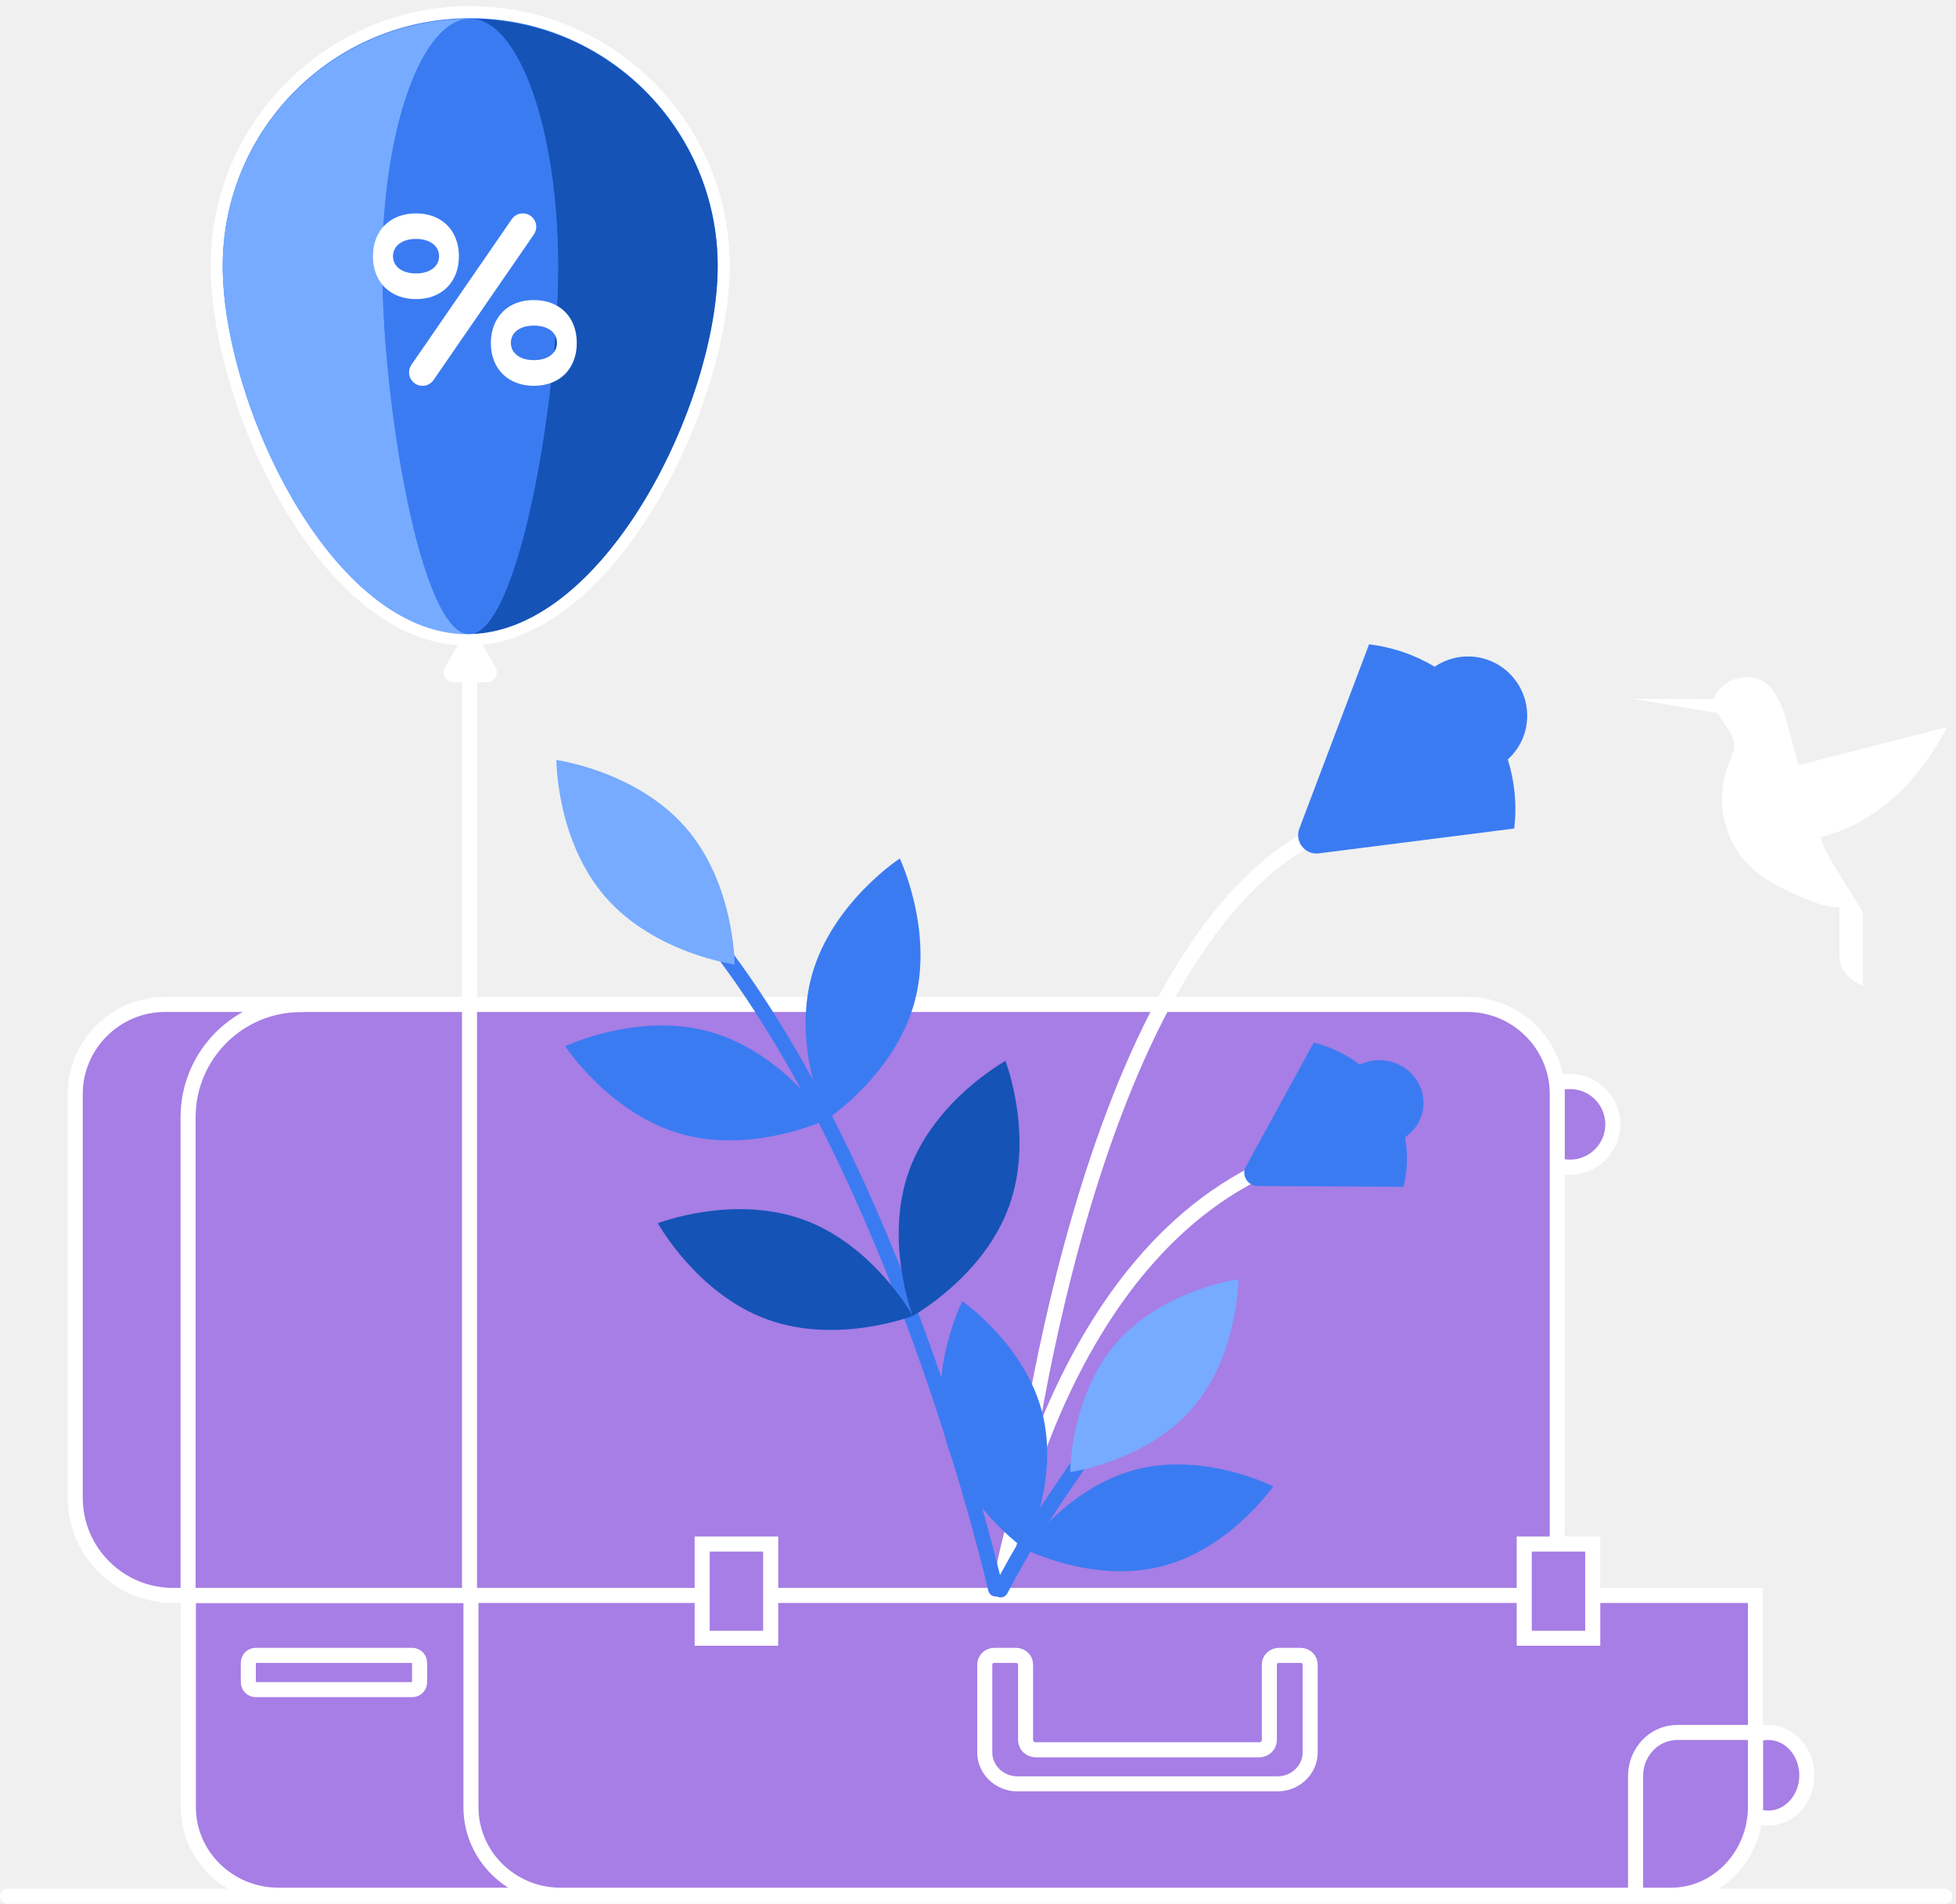
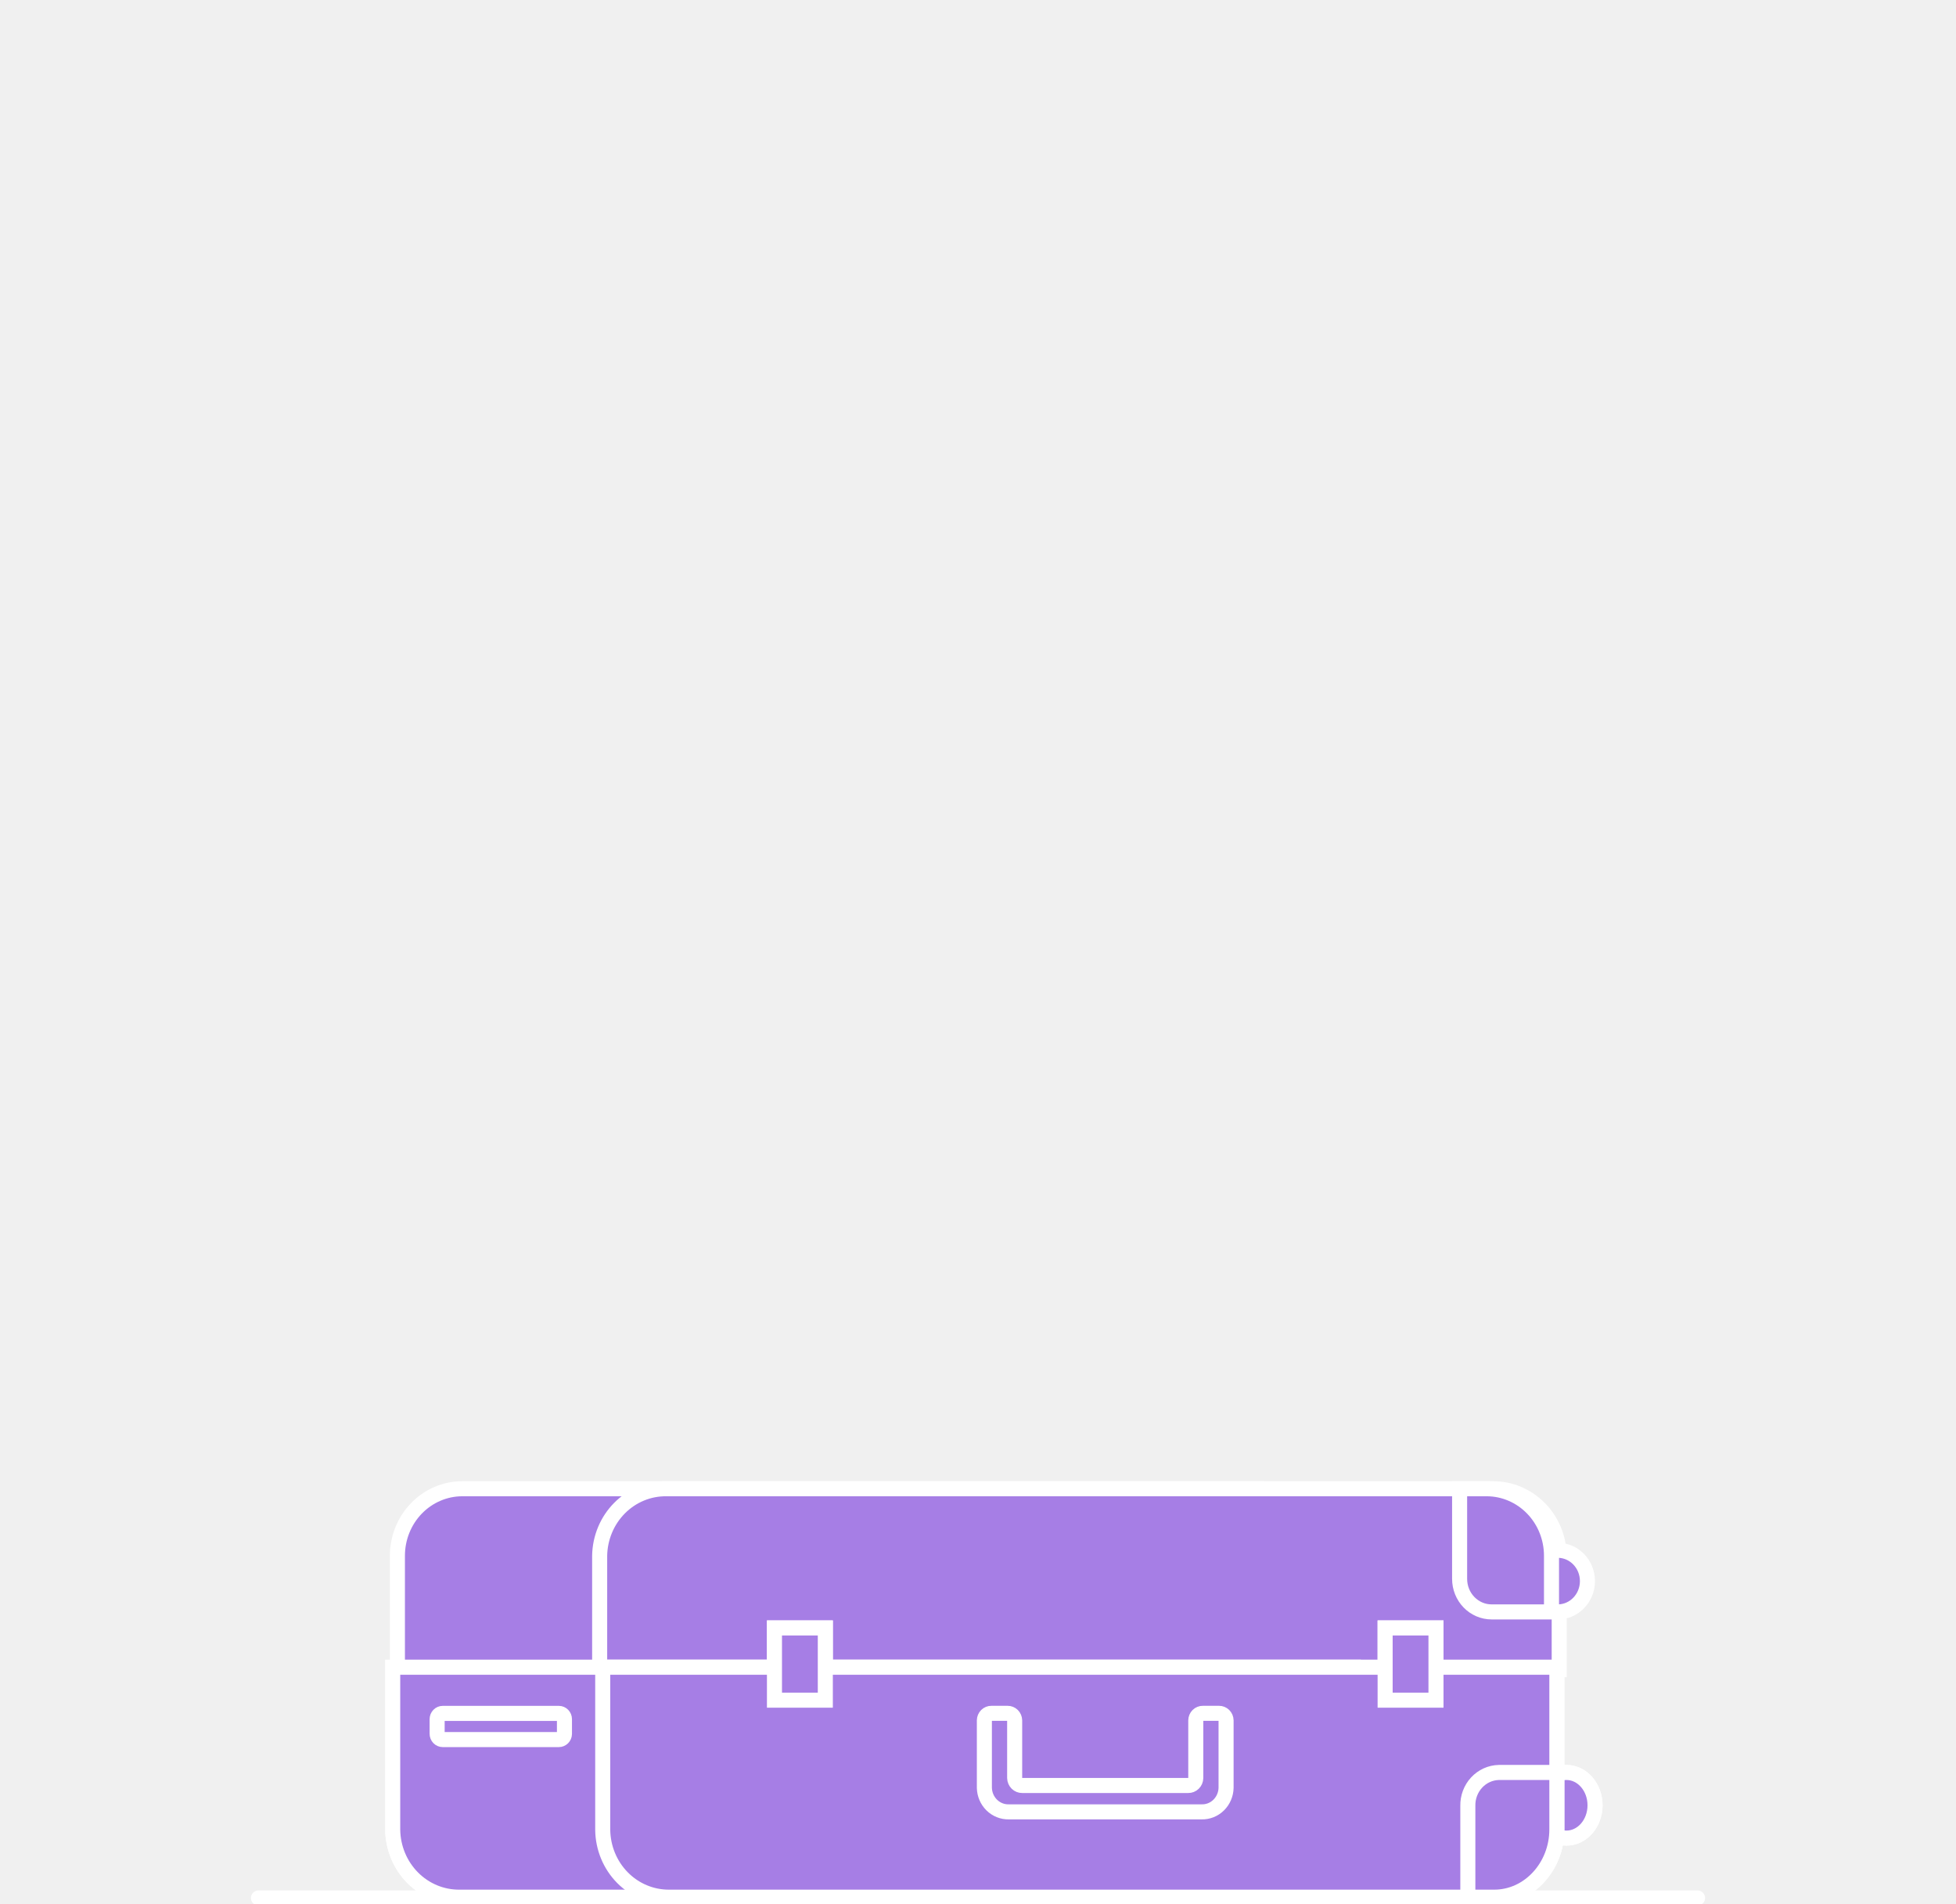
<svg xmlns="http://www.w3.org/2000/svg" width="260" height="253" fill="none">
-   <path stroke="#fff" stroke-width="2" stroke-linecap="round" stroke-linejoin="round" d="M1 252h257.521" />
-   <path d="M208.691 155.111c3.143 0 5.691-2.548 5.691-5.692 0-3.143-2.548-5.691-5.691-5.691S203 146.276 203 149.419c0 3.144 2.548 5.692 5.691 5.692zM235.048 241.617c2.829 0 5.123-2.548 5.123-5.691s-2.294-5.691-5.123-5.691c-2.828 0-5.122 2.548-5.122 5.691s2.294 5.691 5.122 5.691zM184.975 251.862H36.99c-6.571 0-11.949-5.253-11.949-11.67v-28.169H196.917v28.169c0 6.424-5.371 11.67-11.942 11.67z" fill="#A67EE5" stroke="#fff" stroke-width="2" stroke-miterlimit="10" />
-   <path d="M221.478 251.862H74.474c-6.527 0-11.87-5.253-11.87-11.67v-28.169H233.341v28.169c0 6.424-5.336 11.67-11.863 11.67zM195.058 133.484H21.949C15.378 133.484 10 138.839 10 145.381v53.642c0 7.18 5.82 13 13 13h184v-66.642c0-6.542-5.371-11.897-11.942-11.897z" fill="#A67EE5" stroke="#fff" stroke-width="2" stroke-miterlimit="10" />
-   <path d="M169.801 237.065H135.25c-2.389 0-4.351-1.872-4.351-4.165v-11.691c0-.674.568-1.218 1.272-1.218h2.88c.703 0 1.272.544 1.272 1.218v10.037c0 .708.604 1.293 1.351 1.293h29.703c.739 0 1.351-.578 1.351-1.293v-10.037c0-.674.568-1.218 1.272-1.218h2.88c.703 0 1.272.544 1.272 1.218V232.9c0 2.286-1.955 4.165-4.351 4.165zM102.442 205.194h-9.106v12.52h9.106v-12.52zM211.714 205.194h-9.106v12.52h9.106v-12.52zM233.341 240.109v-9.874h-10.404c-3.055 0-5.531 2.598-5.531 5.803v15.824h4.732c6.164 0 11.203-5.286 11.203-11.753zM54.805 224.544H33.978c-.536 0-.969-.441-.969-.986v-2.581c0-.546.433-.986.969-.986h20.827c.536 0 .969.44.969.986v2.581c0 .545-.433.986-.969.986z" fill="#A67EE5" stroke="#fff" stroke-width="2" stroke-miterlimit="10" />
-   <path d="M135.486 200.8s8.302-74.587 39.714-90.018" stroke="#fff" stroke-width="2" stroke-miterlimit="10" stroke-linecap="round" stroke-linejoin="round" />
-   <path d="M172.715 110.116l9.266-24.486c3.193.377 6.131 1.424 8.718 2.972 1.515-1.023 3.389-1.539 5.346-1.31 4.322.507 7.408 4.429 6.9 8.751-.229 1.957-1.17 3.659-2.521 4.887.901 2.882 1.228 5.985.851 9.178l-25.965 3.299c-1.826.245-3.25-1.564-2.595-3.291z" fill="#3B7BF2" />
-   <path d="M133 210.633s6.89-44.681 37.946-56.528" stroke="#fff" stroke-width="2" stroke-miterlimit="10" stroke-linecap="round" stroke-linejoin="round" />
-   <path d="M165.608 155.036l9.016-16.475c2.3.567 4.368 1.583 6.122 2.926 1.2-.589 2.621-.774 4.039-.424 3.126.768 5.031 3.832 4.264 6.849-.349 1.37-1.187 2.485-2.291 3.23.398 2.12.359 4.36-.207 6.58l-19.339-.108c-1.364.001-2.241-1.413-1.604-2.578z" fill="#3B7BF2" />
-   <path d="M62.409 89.713V212.023" stroke="#fff" stroke-width="2" stroke-miterlimit="10" stroke-linecap="round" />
-   <path d="M233.961 106.796c0-2.323 1.621-4.267 3.798-4.766v-.005l21.067-5.404c-7.78 14.841-19.176 15.075-19.97 15.075h-.042c-2.686-.028-4.853-2.21-4.853-4.9z" fill="#fff" />
-   <path d="M217 92.858l10.76.048c.042-.133 1.026-2.823 4.415-2.904 1.473-.033 2.661.575 3.478 1.758.552.798 1.003 1.687 1.364 2.585.632 1.573 4.045 15.802 5.889 19.157 1.102 2.01 4.391 7.162 4.391 7.162.204.347.314.742.314 1.145v9.168s-3.109-1.079-3.109-3.911v-6.53c-1.915.271-6.045-1.649-8.331-2.88-3.15-1.697-5.113-3.702-6.363-6.763-1.231-3.027-1.231-6.088-.109-9.158.347-.946.855-1.834.793-2.913-.066-1.141-1.387-2.719-2.181-4.054L217 92.858z" fill="#fff" />
-   <path d="M25 212v-63.511c0-8.284 6.716-14.989 15-14.989h.5" stroke="#fff" stroke-width="2" />
-   <path d="M96.53 127.163c24.098 32.446 35.81 83.999 35.81 83.999" stroke="#3B7BF2" stroke-width="2" stroke-miterlimit="10" stroke-linecap="round" stroke-linejoin="round" />
-   <path d="M80.485 119.221c6.544 7.506 17.168 8.953 17.168 8.953s.014-10.722-6.53-18.221c-6.544-7.5-17.168-8.953-17.168-8.953s-.014 10.722 6.53 18.221z" fill="#76ABFF" />
-   <path d="M107.933 129.536c-2.697 9.584 1.91 19.267 1.91 19.267s8.973-5.863 11.67-15.447c2.696-9.585-1.91-19.268-1.91-19.268s-8.974 5.863-11.67 15.448z" fill="#3B7BF2" />
-   <path d="M90.582 150.706c9.585 2.696 19.261-1.91 19.261-1.91s-5.864-8.974-15.448-11.67c-9.585-2.696-19.267 1.91-19.267 1.91s5.87 8.981 15.455 11.67z" fill="#3B7BF2" />
-   <path d="M120.86 155.523c-3.406 9.36.47 19.351.47 19.351s9.388-5.175 12.786-14.534c3.406-9.36-.47-19.352-.47-19.352s-9.388 5.182-12.786 14.535zM101.979 175.345c9.359 3.405 19.351-.471 19.351-.471s-5.175-9.388-14.535-12.786c-9.36-3.398-19.351.47-19.351.47s5.175 9.388 14.535 12.787z" fill="#1553B7" />
-   <path d="M61.336 84.874l-2.182 3.787c-.513.899.128 2.014 1.163 2.014H64.69c1.035 0 1.685-1.123 1.163-2.014l-2.182-3.787c-.529-.891-1.821-.891-2.335 0z" fill="#fff" />
-   <path d="M62.147 85.01c-8.481 0-16.921-6.403-23.773-18.028-5.817-9.869-9.572-22.297-9.572-31.668 0-18.582 15.116-33.698 33.698-33.698 18.582 0 33.698 15.116 33.698 33.698 0 19.168-15.589 49.696-34.051 49.696z" fill="#3B7BF2" />
-   <path d="M62.5 2.419c18.165 0 32.895 14.731 32.895 32.895 0 18.165-15.084 48.894-33.248 48.894-18.165 0-32.542-30.729-32.542-48.894 0-18.165 14.731-32.895 32.895-32.895zm0-1.605C43.477.814 28 16.291 28 35.314c0 9.508 3.803 22.096 9.676 32.069 7.004 11.882 15.685 18.421 24.463 18.421 8.793 0 17.603-6.539 24.808-18.405C93.053 57.354 97 44.757 97 35.314 97 16.291 81.523.814 62.5.814z" fill="#fff" />
-   <path d="M50.818 35.394c0-18.165 5.231-32.895 11.682-32.895-18.165 0-32.895 14.731-32.895 32.895 0 18.165 14.378 48.894 32.542 48.894.056 0 .112-.008.168-.008-6.427-.193-11.497-30.769-11.497-48.886z" fill="#76ABFF" />
-   <path d="M95.395 35.394c0-18.165-14.731-32.895-32.895-32.895 6.451 0 11.682 14.731 11.682 32.895 0 18.052-5.287 48.477-11.682 48.87 18.004-.393 32.895-30.817 32.895-48.87z" fill="#1553B7" />
-   <path d="M62.372 84.288c.04 0 .081-.016.129-.016-.064 0-.121.008-.185.008.016 0 .04.008.056.008z" fill="#3B7BF2" />
-   <path d="M74.182 35.394c0-18.165-5.231-32.895-11.682-32.895S50.818 17.23 50.818 35.394c0 18.108 5.071 48.693 11.497 48.886.064 0 .12-.008.184-.008 6.395-.401 11.682-30.825 11.682-48.878z" fill="#3B7BF2" />
-   <path d="M55.303 28.358c-3.434 0-5.729 2.263-5.729 5.697 0 3.434 2.295 5.697 5.729 5.697 3.41 0 5.697-2.263 5.697-5.697 0-3.442-2.295-5.697-5.697-5.697zm0 7.983c-1.861 0-3.065-.931-3.065-2.295 0-1.364 1.212-2.295 3.065-2.295 1.829 0 3.065.931 3.065 2.295 0 1.372-1.244 2.295-3.065 2.295zM69.496 28.358c1.436 0 2.287 1.613 1.468 2.8L57.63 50.502c-.337.481-.882.77-1.468.77-1.436 0-2.287-1.613-1.468-2.8L68.028 29.128c.329-.481.875-.77 1.468-.77zM70.972 39.879c-3.434-.032-5.697 2.263-5.729 5.697 0 3.434 2.295 5.697 5.729 5.697s5.697-2.263 5.697-5.697c0-3.434-2.263-5.697-5.697-5.697zm0 7.983c-1.861 0-3.065-.931-3.065-2.295 0-1.396 1.212-2.295 3.065-2.295 1.861 0 3.065.899 3.065 2.295 0 1.372-1.212 2.295-3.065 2.295z" fill="#fff" />
-   <path d="M138.549 187.774c2.304 9.105-2.272 18.118-2.272 18.118s-8.317-5.741-10.628-14.847c-2.305-9.105 2.271-18.118 2.271-18.118s8.324 5.748 10.629 14.847z" fill="#3B7BF2" />
-   <path d="M154.389 208.164c-9.106 2.304-18.118-2.272-18.118-2.272s5.741-8.317 14.847-10.628c9.105-2.311 18.118 2.271 18.118 2.271s-5.742 8.324-14.847 10.629z" fill="#3B7BF2" />
-   <path d="M143.323 194.674c-4.927 7.126-7.443 11.126-10.311 16.615" stroke="#3B7BF2" stroke-width="2" stroke-miterlimit="10" stroke-linecap="round" stroke-linejoin="round" />
-   <path d="M158.448 187.185c-6.172 7.079-16.191 8.443-16.191 8.443s-.013-10.112 6.159-17.185c6.172-7.079 16.191-8.443 16.191-8.443s.013 10.112-6.159 17.185z" fill="#76ABFF" />
+   <g id="case-top-from">
+     <path id="Vector" d="M167.797 197.846H61.419C59.138 197.856 56.953 198.798 55.342 200.466C53.732 202.134 52.827 204.392 52.825 206.747V221.889H176.384V206.739C176.382 204.386 175.478 202.129 173.869 200.461C172.26 198.794 170.077 197.851 167.797 197.838" fill="#A67EE5" />
+     <path id="Vector_2" d="M167.797 197.846H61.419C59.138 197.856 56.953 198.798 55.342 200.466C53.732 202.134 52.827 204.392 52.825 206.747V221.889H176.384V206.739C176.38 204.387 175.475 202.132 173.866 200.466C172.258 198.8 170.076 197.858 167.797 197.846Z" stroke="white" stroke-width="2" stroke-miterlimit="10" />
+     <path id="Vector_3" d="M198.425 197.846H88.571C86.254 197.821 84.022 198.743 82.362 200.411C80.701 202.079 79.748 204.356 79.709 206.747V221.889H207.257V206.739C207.218 204.349 206.264 202.071 204.604 200.403C202.944 198.736 200.712 197.814 198.395 197.838" fill="#A67EE5" />
+     <path id="Vector_4" d="M198.425 197.846H88.571C86.254 197.821 84.022 198.743 82.362 200.411C80.701 202.079 79.748 204.356 79.709 206.747V221.889H207.257V206.739C207.216 204.355 206.266 202.084 204.612 200.419C202.958 198.754 200.735 197.829 198.425 197.846V197.846Z" stroke="white" stroke-width="2" stroke-miterlimit="10" />
+     <path id="Vector_5" d="M207.064 214.214C207.849 214.217 208.618 213.98 209.272 213.532C209.926 213.084 210.437 212.446 210.739 211.698C211.042 210.95 211.123 210.126 210.971 209.331C210.82 208.536 210.443 207.805 209.889 207.231C209.335 206.657 208.628 206.265 207.858 206.106C207.088 205.947 206.29 206.027 205.564 206.337C204.839 206.646 204.218 207.171 203.782 207.844C203.345 208.518 203.112 209.31 203.112 210.12C203.11 210.657 203.211 211.189 203.409 211.686C203.606 212.183 203.897 212.634 204.264 213.014C204.631 213.395 205.068 213.697 205.548 213.902C206.029 214.108 206.544 214.214 207.064 214.214Z" fill="#A67EE5" />
+     <path id="Vector_6" d="M207.064 214.214C209.242 214.214 211.009 212.381 211.009 210.12C211.009 207.859 209.242 206.026 207.064 206.026C204.885 206.026 203.119 207.859 203.119 210.12C203.119 212.381 204.885 214.214 207.064 214.214Z" stroke="white" stroke-width="2" stroke-miterlimit="10" />
+     <path id="Vector_7" d="M206.232 206.739V214.214H198.261C197.703 214.213 197.151 214.099 196.636 213.878C196.12 213.656 195.653 213.332 195.259 212.924C194.865 212.517 194.553 212.033 194.34 211.5C194.127 210.968 194.018 210.397 194.019 209.821V197.846H197.645C199.926 197.856 202.11 198.798 203.719 200.467C205.328 202.135 206.232 204.393 206.232 206.747" fill="#A67EE5" />
+     <path id="Vector_8" d="M206.232 206.739V214.214H198.261C197.703 214.213 197.151 214.099 196.636 213.878C196.12 213.656 195.653 213.332 195.259 212.924C194.865 212.517 194.553 212.033 194.34 211.5C194.127 210.968 194.018 210.397 194.019 209.821V197.846H197.645C199.924 197.856 202.107 198.797 203.716 200.464C205.326 202.13 206.23 204.387 206.232 206.739Z" stroke="white" stroke-width="2" stroke-miterlimit="10" />
+     <animate id="case_top_disappear" attributeType="CSS" attributeName="opacity" from="1" to="0" dur="0.01s" begin="0.5s" calcMode="discrete" fill="freeze" />
+   </g>
+   <g id="case-top-to" style="opacity: 0;">
+     <path id="Vector" d="M188.634 177.951C189.47 177.951 190.287 177.695 190.982 177.216C191.677 176.736 192.219 176.055 192.539 175.258C192.859 174.461 192.942 173.584 192.779 172.738C192.616 171.891 192.214 171.114 191.623 170.504C191.031 169.894 190.278 169.478 189.458 169.31C188.638 169.142 187.789 169.228 187.016 169.558C186.244 169.889 185.584 170.448 185.119 171.165C184.655 171.882 184.407 172.726 184.407 173.589C184.407 174.746 184.852 175.855 185.645 176.673C186.438 177.491 187.513 177.951 188.634 177.951" fill="#A67EE5" />
+     <path id="Vector_2" d="M188.634 177.951C190.968 177.951 192.861 175.998 192.861 173.589C192.861 171.179 190.968 169.226 188.634 169.226C186.299 169.226 184.407 171.179 184.407 173.589C184.407 175.998 186.299 177.951 188.634 177.951Z" stroke="white" stroke-width="2" stroke-miterlimit="10" />
+     <path id="Vector_3" d="M178.509 161.368H49.913C47.561 161.368 45.305 162.327 43.635 164.035C41.966 165.744 41.018 168.065 40.998 170.491V211.6C40.998 214.243 42.016 216.778 43.827 218.648C45.638 220.517 48.094 221.567 50.655 221.567H187.341V170.491C187.322 168.073 186.38 165.759 184.72 164.052C183.06 162.344 180.815 161.38 178.471 161.368" fill="#A67EE5" />
+     <path id="Vector_4" d="M178.509 161.368H49.913C47.561 161.368 45.305 162.327 43.635 164.035C41.966 165.744 41.018 168.065 40.998 170.491V211.6C40.998 214.243 42.016 216.778 43.827 218.648C45.638 220.517 48.094 221.567 50.655 221.567H187.341V170.491C187.322 168.079 186.385 165.771 184.733 164.065C183.081 162.359 180.846 161.39 178.509 161.368V161.368Z" stroke="white" stroke-width="2" stroke-miterlimit="10" />
+     <path id="Vector_5" d="M52.178 221.567V172.876C52.178 169.826 53.352 166.901 55.442 164.744C57.532 162.587 60.366 161.376 63.321 161.376H63.693" stroke="white" stroke-width="2" />
+     <animate id="case_top_open" attributeType="CSS" attributeName="opacity" from="0" to="1" dur="0.01s" begin="case_top_disappear.end" calcMode="discrete" fill="freeze" />
+   </g>
+   <g id="case-bottom">
+     <path id="Vector_9" d="M208.215 244.275C209.07 244.368 209.932 244.192 210.687 243.769C211.443 243.346 212.056 242.697 212.446 241.906C212.837 241.116 212.986 240.223 212.874 239.343C212.762 238.464 212.395 237.64 211.82 236.981C211.245 236.322 210.49 235.858 209.654 235.65C208.819 235.443 207.942 235.502 207.14 235.82C206.337 236.137 205.647 236.698 205.16 237.429C204.673 238.16 204.412 239.026 204.412 239.913C204.359 241.011 204.73 242.086 205.442 242.903C206.155 243.721 207.152 244.214 208.215 244.275Z" fill="#A67EE5" />
+     <path id="Vector_10" d="M208.215 244.275C210.316 244.275 212.019 242.322 212.019 239.913C212.019 237.504 210.316 235.551 208.215 235.551C206.115 235.551 204.412 237.504 204.412 239.913C204.412 242.322 206.115 244.275 208.215 244.275Z" stroke="white" stroke-width="2" stroke-miterlimit="10" />
+     <path id="Vector_11" d="M171.021 252.126H61.078C58.753 252.147 56.515 251.217 54.852 249.541C53.189 247.865 52.236 245.578 52.201 243.179V221.567H179.89V243.164C179.857 245.562 178.905 247.849 177.244 249.525C175.582 251.202 173.344 252.131 171.021 252.111" fill="#A67EE5" />
+     <path id="Vector_12" d="M171.021 252.126H61.078C58.753 252.147 56.515 251.217 54.852 249.541C53.189 247.865 52.236 245.578 52.201 243.179V221.567H179.89V243.164C179.861 245.564 178.911 247.855 177.249 249.535C175.586 251.215 173.347 252.146 171.021 252.126V252.126Z" stroke="white" stroke-width="2" stroke-miterlimit="10" />
+     <path id="Vector_13" d="M198.135 252.126H88.935C86.618 252.138 84.391 251.204 82.739 249.528C81.087 247.852 80.145 245.57 80.117 243.179V221.567H206.945V243.164C206.922 245.554 205.981 247.838 204.33 249.515C202.679 251.192 200.451 252.125 198.135 252.111" fill="#A67EE5" />
+     <path id="Vector_14" d="M198.135 252.126H88.935C86.618 252.138 84.391 251.205 82.739 249.528C81.087 247.852 80.145 245.57 80.117 243.179V221.567H206.945V243.164C206.925 245.557 205.987 247.845 204.335 249.525C202.684 251.205 200.454 252.14 198.135 252.126Z" stroke="white" stroke-width="2" stroke-miterlimit="10" />
+     <path id="Vector_15" d="M159.714 240.787H134.078C133.241 240.803 132.431 240.477 131.826 239.88C131.22 239.282 130.868 238.462 130.847 237.598V228.628C130.849 228.502 130.875 228.378 130.923 228.263C130.972 228.148 131.042 228.044 131.13 227.957C131.217 227.87 131.321 227.802 131.434 227.757C131.548 227.711 131.669 227.689 131.79 227.692H133.93C134.175 227.688 134.411 227.784 134.588 227.959C134.765 228.135 134.867 228.375 134.873 228.628V236.294C134.881 236.562 134.99 236.816 135.178 237.001C135.366 237.186 135.616 237.287 135.876 237.283H157.946C158.206 237.287 158.456 237.186 158.644 237.001C158.832 236.816 158.941 236.562 158.949 236.294V228.628C158.951 228.502 158.977 228.378 159.026 228.263C159.074 228.148 159.144 228.044 159.232 227.957C159.32 227.87 159.423 227.802 159.537 227.757C159.65 227.711 159.771 227.689 159.893 227.692H162.032C162.277 227.688 162.514 227.784 162.69 227.959C162.867 228.135 162.97 228.375 162.975 228.628V237.59C162.954 238.454 162.602 239.275 161.997 239.872C161.391 240.47 160.582 240.796 159.744 240.779" fill="#A67EE5" />
+     <path id="Vector_16" d="M159.714 240.787H134.078C133.241 240.803 132.431 240.477 131.826 239.88C131.22 239.282 130.868 238.462 130.847 237.598V228.628C130.849 228.502 130.875 228.378 130.923 228.263C130.972 228.148 131.042 228.044 131.13 227.957C131.217 227.87 131.321 227.802 131.434 227.757C131.548 227.711 131.669 227.689 131.79 227.692H133.93C134.175 227.688 134.411 227.784 134.588 227.959C134.765 228.135 134.867 228.375 134.873 228.628V236.294C134.881 236.562 134.99 236.816 135.178 237.001C135.366 237.186 135.616 237.287 135.876 237.283H157.946C158.206 237.287 158.456 237.186 158.644 237.001C158.832 236.816 158.941 236.562 158.949 236.294V228.628C158.951 228.502 158.977 228.378 159.026 228.263C159.074 228.148 159.144 228.044 159.232 227.957C159.32 227.87 159.423 227.802 159.537 227.757C159.65 227.711 159.771 227.689 159.893 227.692H162.032C162.277 227.688 162.514 227.784 162.69 227.959C162.867 228.135 162.97 228.375 162.975 228.628V237.59C162.966 238.021 162.874 238.446 162.704 238.841C162.535 239.235 162.292 239.591 161.989 239.888C161.686 240.185 161.329 240.418 160.938 240.572C160.548 240.726 160.132 240.799 159.714 240.787V240.787Z" stroke="white" stroke-width="2" stroke-miterlimit="10" />
+     <path id="Vector_17" d="M109.705 216.346H102.945V225.944H109.705V216.346Z" fill="#A67EE5" />
+     <path id="Vector_18" d="M109.705 216.346H102.945V225.944H109.705V216.346Z" stroke="white" stroke-width="2" stroke-miterlimit="10" />
+     <path id="Vector_19" d="M190.877 216.346H184.117V225.944H190.877V216.346Z" fill="#A67EE5" />
+     <path id="Vector_20" d="M190.877 216.346H184.117V225.944H190.877V216.346Z" stroke="white" stroke-width="2" stroke-miterlimit="10" />
+     <path id="Vector_21" d="M206.945 243.118V235.551H199.219C198.104 235.579 197.044 236.063 196.274 236.897C195.504 237.73 195.086 238.846 195.111 239.997V252.126H198.625C203.201 252.126 206.945 248.07 206.945 243.118" fill="#A67EE5" />
+     <path id="Vector_22" d="M206.945 243.118V235.551H199.219C198.104 235.579 197.044 236.063 196.274 236.897C195.504 237.73 195.086 238.846 195.111 239.997V252.126H198.625C203.201 252.126 206.945 248.078 206.945 243.118Z" stroke="white" stroke-width="2" stroke-miterlimit="10" />
+     <path id="Vector_23" d="M74.286 231.181H58.849C58.652 231.181 58.463 231.1 58.324 230.956C58.184 230.812 58.106 230.617 58.106 230.414V228.467C58.106 228.263 58.184 228.068 58.324 227.925C58.463 227.781 58.652 227.7 58.849 227.7H74.286C74.483 227.7 74.672 227.781 74.811 227.925C74.95 228.068 75.028 228.263 75.028 228.467V230.445C75.028 230.648 74.95 230.843 74.811 230.987C74.672 231.131 74.483 231.211 74.286 231.211" fill="#A67EE5" />
+     <path id="Vector_24" d="M74.286 231.181H58.849C58.652 231.181 58.463 231.1 58.324 230.956C58.184 230.812 58.106 230.617 58.106 230.414V228.467C58.106 228.263 58.184 228.068 58.324 227.925C58.463 227.781 58.652 227.7 58.849 227.7H74.286C74.483 227.7 74.672 227.781 74.811 227.925C74.95 228.068 75.028 228.263 75.028 228.467V230.445C75.021 230.643 74.939 230.83 74.801 230.967C74.662 231.104 74.478 231.181 74.286 231.181Z" stroke="white" stroke-width="2" stroke-miterlimit="10" />
+   </g>
+   <g id="case-content" style="opacity: 0;">
+     <animate id="case_content_show" attributeType="CSS" attributeName="opacity" from="0" to="1" dur="0.01s" begin="case_top_open.end" calcMode="discrete" fill="freeze" />
+     <g id="plants" style="transform-origin: center bottom; transform-box: fill-box;">
+       <g id="flower">
+         <path id="Vector_6" d="M134.257 212.98C134.257 212.98 140.422 155.794 163.755 143.98" stroke="white" stroke-width="2" stroke-linecap="round" stroke-linejoin="round" />
+         <path id="Vector_7" d="M161.906 143.459L168.792 124.683C171.084 124.969 173.292 125.753 175.27 126.983C176.493 126.125 177.986 125.778 179.447 126.011C180.909 126.244 182.231 127.04 183.146 128.238C184.062 129.437 184.503 130.949 184.382 132.47C184.26 133.992 183.584 135.409 182.49 136.436C183.179 138.71 183.397 141.108 183.129 143.474L163.815 146.004C163.504 146.044 163.188 146.001 162.898 145.879C162.609 145.756 162.354 145.559 162.16 145.305C161.966 145.051 161.838 144.75 161.79 144.431C161.741 144.111 161.774 143.784 161.883 143.482" fill="#3B7BF2" />
+         <path id="Vector_8" d="M132.407 220.516C132.407 220.516 137.525 186.262 160.598 177.177" stroke="white" stroke-width="2" stroke-linecap="round" stroke-linejoin="round" />
+         <path id="Vector_9" d="M156.631 177.867L163.317 165.24C164.968 165.658 166.519 166.422 167.871 167.486C168.795 167.025 169.846 166.911 170.842 167.164C171.386 167.291 171.9 167.529 172.354 167.862C172.808 168.196 173.193 168.619 173.487 169.108C173.782 169.596 173.979 170.14 174.068 170.708C174.158 171.276 174.137 171.856 174.007 172.416C173.755 173.429 173.149 174.311 172.306 174.892C172.614 176.565 172.561 178.287 172.15 179.937L157.783 179.852C157.555 179.858 157.33 179.802 157.129 179.69C156.929 179.578 156.76 179.414 156.64 179.215C156.52 179.015 156.452 178.786 156.444 178.551C156.436 178.316 156.488 178.082 156.594 177.874" fill="#3B7BF2" />
+       </g>
+       <g id="leave-left">
+         <path id="Vector_37" d="M105.315 156.523C123.218 181.401 131.917 220.923 131.917 220.923" stroke="#3B7BF2" stroke-width="2" stroke-linecap="round" stroke-linejoin="round" />
+         <path id="Vector_38" d="M93.399 150.435C98.258 156.193 106.147 157.335 106.147 157.335C106.147 157.335 106.147 149.117 101.296 143.367C96.445 137.617 88.541 136.467 88.541 136.467C88.541 136.467 88.541 144.685 93.399 150.435" fill="#76ABFF" />
+         <path id="Vector_39" d="M113.783 158.347C111.785 165.692 115.202 173.121 115.202 173.121C115.202 173.121 121.888 168.628 123.871 161.276C125.855 153.924 122.453 146.502 122.453 146.502C122.453 146.502 115.767 150.995 113.783 158.347Z" fill="#3B7BF2" />
+         <path id="Vector_40" d="M100.895 174.578C108.019 176.648 115.202 173.113 115.202 173.113C115.202 173.113 110.849 166.213 103.725 164.166C96.601 162.119 89.418 165.6 89.418 165.6C89.418 165.6 93.778 172.5 100.895 174.547" fill="#3B7BF2" />
+         <path id="Vector_41" d="M123.389 178.265C120.855 185.441 123.738 193.1 123.738 193.1C123.738 193.1 130.713 189.129 133.239 181.961C135.765 174.792 132.89 167.133 132.89 167.133C132.89 167.133 125.914 171.105 123.389 178.273" fill="#1553B7" />
+         <path id="Vector_42" d="M109.363 193.468C116.317 196.075 123.738 193.108 123.738 193.108C123.738 193.108 119.89 185.909 112.937 183.302C105.983 180.696 98.562 183.663 98.562 183.663C98.562 183.663 102.41 190.862 109.363 193.468Z" fill="#1553B7" />
+       </g>
+       <g id="leave-right">
+         <path id="Vector_43" d="M136.53 202.99C138.238 209.967 134.843 216.882 134.843 216.882C134.843 216.882 128.663 212.482 126.947 205.497C125.231 198.513 128.633 191.605 128.633 191.605C128.633 191.605 134.814 196.014 136.53 202.99Z" fill="#3B7BF2" />
+         <path id="Vector_44" d="M148.297 218.623C141.529 220.394 134.836 216.882 134.836 216.882C134.836 216.882 139.1 210.504 145.867 208.733C152.635 206.962 159.328 210.473 159.328 210.473C159.328 210.473 155.057 216.852 148.297 218.623Z" fill="#3B7BF2" />
+         <path id="Vector_45" d="M140.073 208.28C137.244 212.341 134.685 216.596 132.414 221.015" stroke="#3B7BF2" stroke-width="2" stroke-linecap="round" stroke-linejoin="round" />
+         <path id="Vector_46" d="M151.313 202.546C146.729 207.974 139.286 209.016 139.286 209.016C139.286 209.016 139.286 201.265 143.862 195.845C148.438 190.425 155.889 189.367 155.889 189.367C155.889 189.367 155.889 197.118 151.313 202.546Z" fill="#76ABFF" />
+       </g>
+       <animateTransform id="plants_appear" begin="case_content_show.end" attributeName="transform" type="rotate" values="60; -10; 0" dur="2s" keyTimes="0; 0.5; 1" keySplines="0.35, 0.06, 0.44, 0.91; 0.35, 0.06, 0.44, 0.91" calcMode="spline" additive="sum" />
+       <animateTransform begin="plants_appear.end" attributeName="transform" type="skewX" values="0; -7; 5; -3; 1.5; 0;" dur="7s" keyTimes="0; 0.2; 0.4; 0.6; 0.8; 1" keySplines="0.35, 0.06, 0.44, 0.91; 0.35, 0.06, 0.44, 0.91; 0.35, 0.06, 0.44, 0.91; 0.35, 0.06, 0.44, 0.91; 0.35, 0.06, 0.44, 0.91" calcMode="spline" additive="sum" />
+     </g>
+     <g id="rope-baloon" style="transform-origin: bottom; transform-box: fill-box;">
+       <path id="Vector_18" d="M 79.969 127.811 L 79.969 127.811" stroke="white" stroke-width="2" stroke-miterlimit="10" stroke-linecap="round">
+         <animate id="rope_straighten" attributeName="d" from="M 79.969 221.582 L 79.969 221.582" to="M 79.969 221.582 L 79.969 127.811" dur="0.7s" calcMode="linear" begin="case_content_show.end" fill="freeze" />
+       </path>
+       <animateTransform begin="rope_straighten.end - 0.1s" attributeName="transform" type="skewX" values="0; 7; -5; 3; -1.5; 0;" dur="2.3s" keyTimes="0; 0.2; 0.4; 0.6; 0.8; 1" keySplines="0.35, 0.06, 0.44, 0.91; 0.35, 0.06, 0.44, 0.91; 0.35, 0.06, 0.44, 0.91; 0.35, 0.06, 0.44, 0.91; 0.35, 0.06, 0.44, 0.91" calcMode="spline" fill="freeze" additive="sum" />
+       <g id="baloon" style="transform-origin: center bottom; transform-box: fill-box;">
+         <path id="Vector_10" d="M79.174 124.1L77.547 127.006C77.461 127.163 77.416 127.34 77.418 127.519C77.419 127.699 77.466 127.876 77.554 128.031C77.642 128.186 77.768 128.315 77.919 128.404C78.07 128.493 78.242 128.54 78.416 128.539H81.662C81.836 128.539 82.006 128.491 82.156 128.401C82.307 128.311 82.432 128.182 82.519 128.027C82.606 127.872 82.652 127.697 82.653 127.517C82.654 127.338 82.609 127.162 82.524 127.006L80.905 124.1C80.816 123.944 80.69 123.815 80.538 123.725C80.386 123.636 80.214 123.588 80.039 123.588C79.864 123.588 79.692 123.636 79.54 123.725C79.388 123.815 79.262 123.944 79.174 124.1Z" fill="white" />
+         <path id="Vector_11" d="M80.035 60.889C86.515 60.891 92.73 63.548 97.312 68.276C101.895 73.004 104.471 79.417 104.475 86.104C104.475 100.035 93.266 123.587 79.775 123.587C66.285 123.587 55.595 100.027 55.595 86.104C55.599 79.417 58.176 73.004 62.758 68.276C67.341 63.548 73.555 60.891 80.035 60.889V60.889ZM80.035 59.654C73.241 59.662 66.727 62.452 61.922 67.41C57.117 72.369 54.415 79.092 54.407 86.104C54.407 93.395 57.23 103.048 61.598 110.691C66.798 119.799 73.246 124.813 79.768 124.813C86.29 124.813 92.842 119.799 98.198 110.707C102.73 103.04 105.664 93.349 105.664 86.104C105.656 79.092 102.953 72.369 98.149 67.41C93.344 62.452 86.83 59.662 80.035 59.654" fill="white" />
+         <path id="Vector_12" d="M71.359 86.166C71.359 72.243 75.244 60.95 80.035 60.95C73.555 60.952 67.341 63.609 62.759 68.337C58.176 73.066 55.599 79.478 55.596 86.166C55.596 100.096 66.278 123.648 79.775 123.648H79.902C75.125 123.502 71.359 100.058 71.359 86.166Z" fill="#76ABFF" />
+         <path id="Vector_13" d="M104.475 86.166C104.471 79.478 101.895 73.066 97.312 68.337C92.73 63.609 86.515 60.952 80.035 60.95C84.827 60.95 88.712 72.243 88.712 86.166C88.712 100.088 84.782 123.334 80.035 123.633C93.407 123.334 104.475 100.004 104.475 86.166" fill="#1553B7" />
+         <path id="Vector_14" d="M88.712 86.166C88.712 72.243 84.827 60.95 80.035 60.95C75.244 60.95 71.359 72.243 71.359 86.166C71.359 100.088 75.125 123.495 79.902 123.648H80.035C84.782 123.341 88.712 100.012 88.712 86.173" fill="#3B7BF2" />
+         <path id="Vector_15" d="M74.687 80.776C73.85 80.776 73.031 81.032 72.335 81.513C71.638 81.993 71.095 82.675 70.775 83.474C70.454 84.272 70.371 85.151 70.534 85.999C70.697 86.846 71.101 87.625 71.693 88.236C72.285 88.847 73.04 89.263 73.861 89.432C74.682 89.601 75.534 89.514 76.307 89.183C77.081 88.853 77.742 88.293 78.208 87.574C78.673 86.855 78.921 86.01 78.921 85.146C78.955 84.563 78.868 83.979 78.667 83.434C78.466 82.888 78.156 82.392 77.755 81.979C77.355 81.566 76.875 81.245 76.346 81.038C75.817 80.831 75.252 80.741 74.687 80.776V80.776ZM74.687 86.909C73.305 86.909 72.414 86.196 72.414 85.154C72.414 84.111 73.313 83.398 74.687 83.398C76.061 83.398 76.968 84.111 76.968 85.154C76.968 86.196 76.039 86.909 74.687 86.909Z" fill="white" />
+         <path id="Vector_16" d="M85.236 80.776C85.477 80.776 85.715 80.844 85.922 80.974C86.129 81.103 86.297 81.288 86.409 81.51C86.521 81.731 86.572 81.98 86.556 82.229C86.54 82.478 86.459 82.718 86.32 82.923L76.418 97.75C76.204 98.004 75.908 98.169 75.585 98.212C75.262 98.256 74.934 98.175 74.665 97.986C74.395 97.797 74.202 97.512 74.123 97.186C74.043 96.86 74.083 96.515 74.234 96.217L84.144 81.389C84.265 81.206 84.428 81.057 84.618 80.954C84.809 80.851 85.021 80.798 85.236 80.799" fill="white" />
+         <path id="Vector_17" d="M86.327 89.608C85.49 89.608 84.671 89.864 83.975 90.344C83.279 90.825 82.736 91.507 82.415 92.306C82.095 93.104 82.011 93.983 82.174 94.831C82.338 95.678 82.741 96.457 83.333 97.068C83.925 97.679 84.68 98.095 85.501 98.264C86.323 98.433 87.174 98.346 87.948 98.015C88.722 97.685 89.383 97.124 89.848 96.406C90.313 95.687 90.562 94.842 90.562 93.978C90.594 93.395 90.507 92.812 90.305 92.267C90.104 91.722 89.793 91.226 89.393 90.814C88.993 90.401 88.514 90.08 87.985 89.873C87.457 89.665 86.892 89.575 86.327 89.608ZM86.327 95.741C84.946 95.741 84.054 95.028 84.054 93.986C84.054 92.943 84.953 92.23 86.327 92.23C87.702 92.23 88.608 92.92 88.608 93.986C88.608 95.051 87.709 95.741 86.327 95.741Z" fill="white" />
+         <animateTransform begin="case_content_show.end" dur="3s" values="45; -10; 8; -6; 4; -2; 0" keyTimes="0; 0.3; 0.45; 0.6; 0.75; 0.85; 1" keySplines="0.33, 0, 0.67, 1; 0.33, 0, 0.67, 1; 0.33, 0, 0.67, 1; 0.33, 0, 0.67, 1; 0.33, 0, 0.67, 1; 0.17, 0, 0.83, 1" fill="freeze" additive="sum" calcMode="spline" type="rotate" attributeName="transform" />
+         <animateMotion begin="case_content_show.end" dur="3s" values="0, 100; 0, -1; 0, 0; -1, -1; 0, 5; 0, -1; 0" keyTimes="0; 0.3; 0.45; 0.6; 0.75; 0.85; 1" keySplines="0.33, 0, 0.67, 1; 0.33, 0, 0.67, 1; 0.33, 0, 0.67, 1; 0.33, 0, 0.67, 1; 0.33, 0, 0.67, 1; 0.17, 0, 0.83, 1" fill="freeze" additive="sum" calcMode="spline" />
+       </g>
+     </g>
+     <g id="bird" style="transform-origin: center center; transform-box: fill-box;">
+       <path style="transform-origin: left center; transform-box: fill-box;" id="wings" d="M207.406 140.913C207.4 140.06 207.677 139.23 208.19 138.561C208.703 137.892 209.422 137.424 210.229 137.233V137.233L225.881 133.093C220.101 144.471 211.633 144.647 211.023 144.647C210.064 144.637 209.148 144.237 208.474 143.533C207.799 142.83 207.421 141.88 207.421 140.89" fill="white">
+         <animateTransform id="wings_fly" begin="bird_appear.begin" dur="0.15s" repeatCount="indefinite" values="1, 1; -1, 1" keyTimes="0; 1" keySplines="0.33, 0, 0.67, 1" fill="freeze" additive="sum" calcMode="spline" type="scale" attributeName="transform" />
+       </path>
+       <path id="Vector_36" d="M194.807 130.226H202.8C203.063 129.556 203.518 128.985 204.103 128.588C204.688 128.191 205.376 127.987 206.076 128.003C206.584 127.974 207.09 128.084 207.543 128.321C207.997 128.558 208.382 128.913 208.661 129.352C209.07 129.973 209.411 130.639 209.679 131.338C210.147 132.541 212.65 143.451 214.054 146.027C214.871 147.56 217.315 151.516 217.315 151.516C217.466 151.784 217.545 152.088 217.546 152.398V159.467C217.546 159.467 215.235 158.639 215.235 156.469V151.463C213.817 151.67 210.778 150.198 209.047 149.255C206.901 148.197 205.215 146.348 204.323 144.072C203.423 141.829 203.394 139.314 204.241 137.049C204.589 136.357 204.789 135.597 204.828 134.818C204.783 133.944 203.795 132.733 203.209 131.713L194.807 130.226Z" fill="white" />
+       <animateMotion id="bird_appear" begin="case_content_show.end" dur="1s" values="-50, 100; 10, 0" keyTimes="0; 1" keySplines="0.33, 0, 0.67, 1" fill="freeze" additive="sum" calcMode="spline" />
+       <animateMotion id="repeated_flight" begin="bird_appear.end" dur="6s" repeatCount="indefinite" values="0; 7, -7; -7, 7; 0" keyTimes="0; 0.3; 0.6; 1" keySplines="0.33, 0, 0.67, 1; 0.17, 0, 0.83, 1; 0.33, 0, 0.67, 1" fill="freeze" additive="sum" calcMode="spline" />
+       <animateTransform begin="repeated_flight.begin" dur="6s" repeatCount="indefinite" values="0; 10; -10; 0" keyTimes="0; 0.3; 0.6; 1" keySplines="0.33, 0, 0.67, 1; 0.17, 0, 0.83, 1; 0.33, 0, 0.67, 1" fill="freeze" additive="sum" calcMode="spline" type="rotate" attributeName="transform" />
+     </g>
+   </g>
+   <g id="case-bottom">
+     <path id="Vector_19" d="M208.215 244.275C209.07 244.368 209.932 244.192 210.687 243.769C211.443 243.346 212.056 242.697 212.447 241.906C212.837 241.116 212.986 240.223 212.874 239.343C212.762 238.464 212.395 237.64 211.82 236.981C211.245 236.322 210.49 235.858 209.654 235.65C208.819 235.443 207.942 235.502 207.14 235.82C206.337 236.137 205.647 236.698 205.16 237.429C204.673 238.16 204.412 239.026 204.412 239.913C204.359 241.011 204.73 242.086 205.442 242.903C206.155 243.721 207.152 244.214 208.215 244.275Z" fill="#A67EE5" />
+     <path id="Vector_20" d="M208.215 244.275C210.316 244.275 212.019 242.322 212.019 239.913C212.019 237.504 210.316 235.551 208.215 235.551C206.115 235.551 204.412 237.504 204.412 239.913C204.412 242.322 206.115 244.275 208.215 244.275Z" stroke="white" stroke-width="2" stroke-miterlimit="10" />
+     <path id="Vector_21" d="M171.021 252.126H61.078C58.753 252.146 56.515 251.217 54.852 249.541C53.189 247.865 52.236 245.578 52.201 243.179V221.567H179.89V243.164C179.857 245.562 178.905 247.849 177.244 249.525C175.582 251.202 173.344 252.131 171.021 252.111" fill="#A67EE5" />
+     <path id="Vector_22" d="M171.021 252.126H61.078C58.753 252.146 56.515 251.217 54.852 249.541C53.189 247.865 52.236 245.578 52.201 243.179V221.567H179.89V243.164C179.861 245.564 178.911 247.855 177.249 249.535C175.586 251.215 173.347 252.146 171.021 252.126V252.126Z" stroke="white" stroke-width="2" stroke-miterlimit="10" />
+     <path id="Vector_23" d="M198.135 252.126H88.935C86.618 252.138 84.391 251.204 82.739 249.528C81.087 247.852 80.145 245.57 80.117 243.179V221.567H206.945V243.164C206.922 245.554 205.981 247.838 204.33 249.515C202.679 251.192 200.451 252.125 198.135 252.111" fill="#A67EE5" />
+     <path id="Vector_24" d="M198.135 252.126H88.935C86.618 252.138 84.391 251.204 82.739 249.528C81.087 247.852 80.145 245.57 80.117 243.179V221.567H206.945V243.164C206.926 245.557 205.987 247.845 204.335 249.525C202.684 251.205 200.454 252.14 198.135 252.126Z" stroke="white" stroke-width="2" stroke-miterlimit="10" />
+     <path id="Vector_25" d="M159.714 240.787H134.078C133.241 240.803 132.431 240.477 131.826 239.88C131.22 239.282 130.868 238.462 130.847 237.598V228.628C130.849 228.502 130.875 228.378 130.923 228.263C130.972 228.148 131.042 228.044 131.13 227.957C131.218 227.87 131.321 227.802 131.434 227.757C131.548 227.711 131.669 227.689 131.79 227.692H133.93C134.175 227.688 134.411 227.784 134.588 227.959C134.765 228.135 134.867 228.375 134.873 228.628V236.294C134.881 236.562 134.991 236.816 135.178 237.001C135.366 237.186 135.617 237.287 135.876 237.283H157.946C158.206 237.287 158.457 237.186 158.644 237.001C158.832 236.816 158.941 236.562 158.949 236.294V228.628C158.951 228.502 158.977 228.378 159.026 228.263C159.074 228.148 159.144 228.044 159.232 227.957C159.32 227.87 159.423 227.802 159.537 227.757C159.65 227.711 159.771 227.689 159.893 227.692H162.032C162.277 227.688 162.514 227.784 162.69 227.959C162.867 228.135 162.97 228.375 162.975 228.628V237.59C162.954 238.454 162.602 239.275 161.997 239.872C161.391 240.47 160.582 240.796 159.744 240.779" fill="#A67EE5" />
+     <path id="Vector_26" d="M159.714 240.787H134.078C133.241 240.803 132.431 240.477 131.826 239.88C131.22 239.282 130.868 238.462 130.847 237.598V228.628C130.849 228.502 130.875 228.378 130.923 228.263C130.972 228.148 131.042 228.044 131.13 227.957C131.218 227.87 131.321 227.802 131.434 227.757C131.548 227.711 131.669 227.689 131.79 227.692H133.93C134.175 227.688 134.411 227.784 134.588 227.959C134.765 228.135 134.867 228.375 134.873 228.628V236.294C134.881 236.562 134.991 236.816 135.178 237.001C135.366 237.186 135.617 237.287 135.876 237.283H157.946C158.206 237.287 158.457 237.186 158.644 237.001C158.832 236.816 158.941 236.562 158.949 236.294V228.628C158.951 228.502 158.977 228.378 159.026 228.263C159.074 228.148 159.144 228.044 159.232 227.957C159.32 227.87 159.423 227.802 159.537 227.757C159.65 227.711 159.771 227.689 159.893 227.692H162.032C162.277 227.688 162.514 227.784 162.69 227.959C162.867 228.135 162.97 228.375 162.975 228.628V237.59C162.966 238.021 162.874 238.446 162.704 238.841C162.535 239.235 162.292 239.591 161.989 239.888C161.686 240.185 161.329 240.418 160.939 240.572C160.548 240.726 160.132 240.799 159.714 240.787V240.787Z" stroke="white" stroke-width="2" stroke-miterlimit="10" />
+     <path id="Vector_27" d="M109.705 216.346H102.945V225.944H109.705V216.346Z" fill="#A67EE5" />
+     <path id="Vector_28" d="M109.705 216.346H102.945V225.944H109.705V216.346Z" stroke="white" stroke-width="2" stroke-miterlimit="10" />
+     <path id="Vector_29" d="M190.877 216.346H184.117V225.944H190.877V216.346Z" fill="#A67EE5" />
+     <path id="Vector_30" d="M190.877 216.346H184.117V225.944H190.877V216.346Z" stroke="white" stroke-width="2" stroke-miterlimit="10" />
+     <path id="Vector_31" d="M206.945 243.118V235.551H199.219C198.104 235.579 197.044 236.063 196.274 236.897C195.504 237.73 195.086 238.846 195.111 239.997V252.126H198.625C203.201 252.126 206.945 248.07 206.945 243.118" fill="#A67EE5" />
+     <path id="Vector_32" d="M206.945 243.118V235.551H199.219C198.104 235.579 197.044 236.063 196.274 236.897C195.504 237.73 195.086 238.846 195.111 239.997V252.126H198.625C203.201 252.126 206.945 248.078 206.945 243.118Z" stroke="white" stroke-width="2" stroke-miterlimit="10" />
+     <path id="Vector_33" d="M74.286 231.181H58.849C58.652 231.181 58.463 231.1 58.324 230.956C58.185 230.812 58.106 230.617 58.106 230.414V228.467C58.106 228.263 58.185 228.068 58.324 227.925C58.463 227.781 58.652 227.7 58.849 227.7H74.286C74.483 227.7 74.672 227.781 74.811 227.925C74.95 228.068 75.029 228.263 75.029 228.467V230.445C75.029 230.648 74.95 230.843 74.811 230.987C74.672 231.131 74.483 231.211 74.286 231.211" fill="#A67EE5" />
+     <path id="Vector_34" d="M74.286 231.181H58.849C58.652 231.181 58.463 231.1 58.324 230.956C58.185 230.812 58.106 230.617 58.106 230.414V228.467C58.106 228.263 58.185 228.068 58.324 227.925C58.463 227.781 58.652 227.7 58.849 227.7H74.286C74.483 227.7 74.672 227.781 74.811 227.925C74.95 228.068 75.029 228.263 75.029 228.467V230.445C75.021 230.643 74.939 230.83 74.801 230.967C74.662 231.104 74.478 231.181 74.286 231.181Z" stroke="white" stroke-width="2" stroke-miterlimit="10" />
+   </g>
+   <g id="ground">
+     <path id="Vector_25" d="M34.35 252.233H225.65" stroke="white" stroke-width="2" stroke-linecap="round" stroke-linejoin="round" />
+   </g>
</svg>
